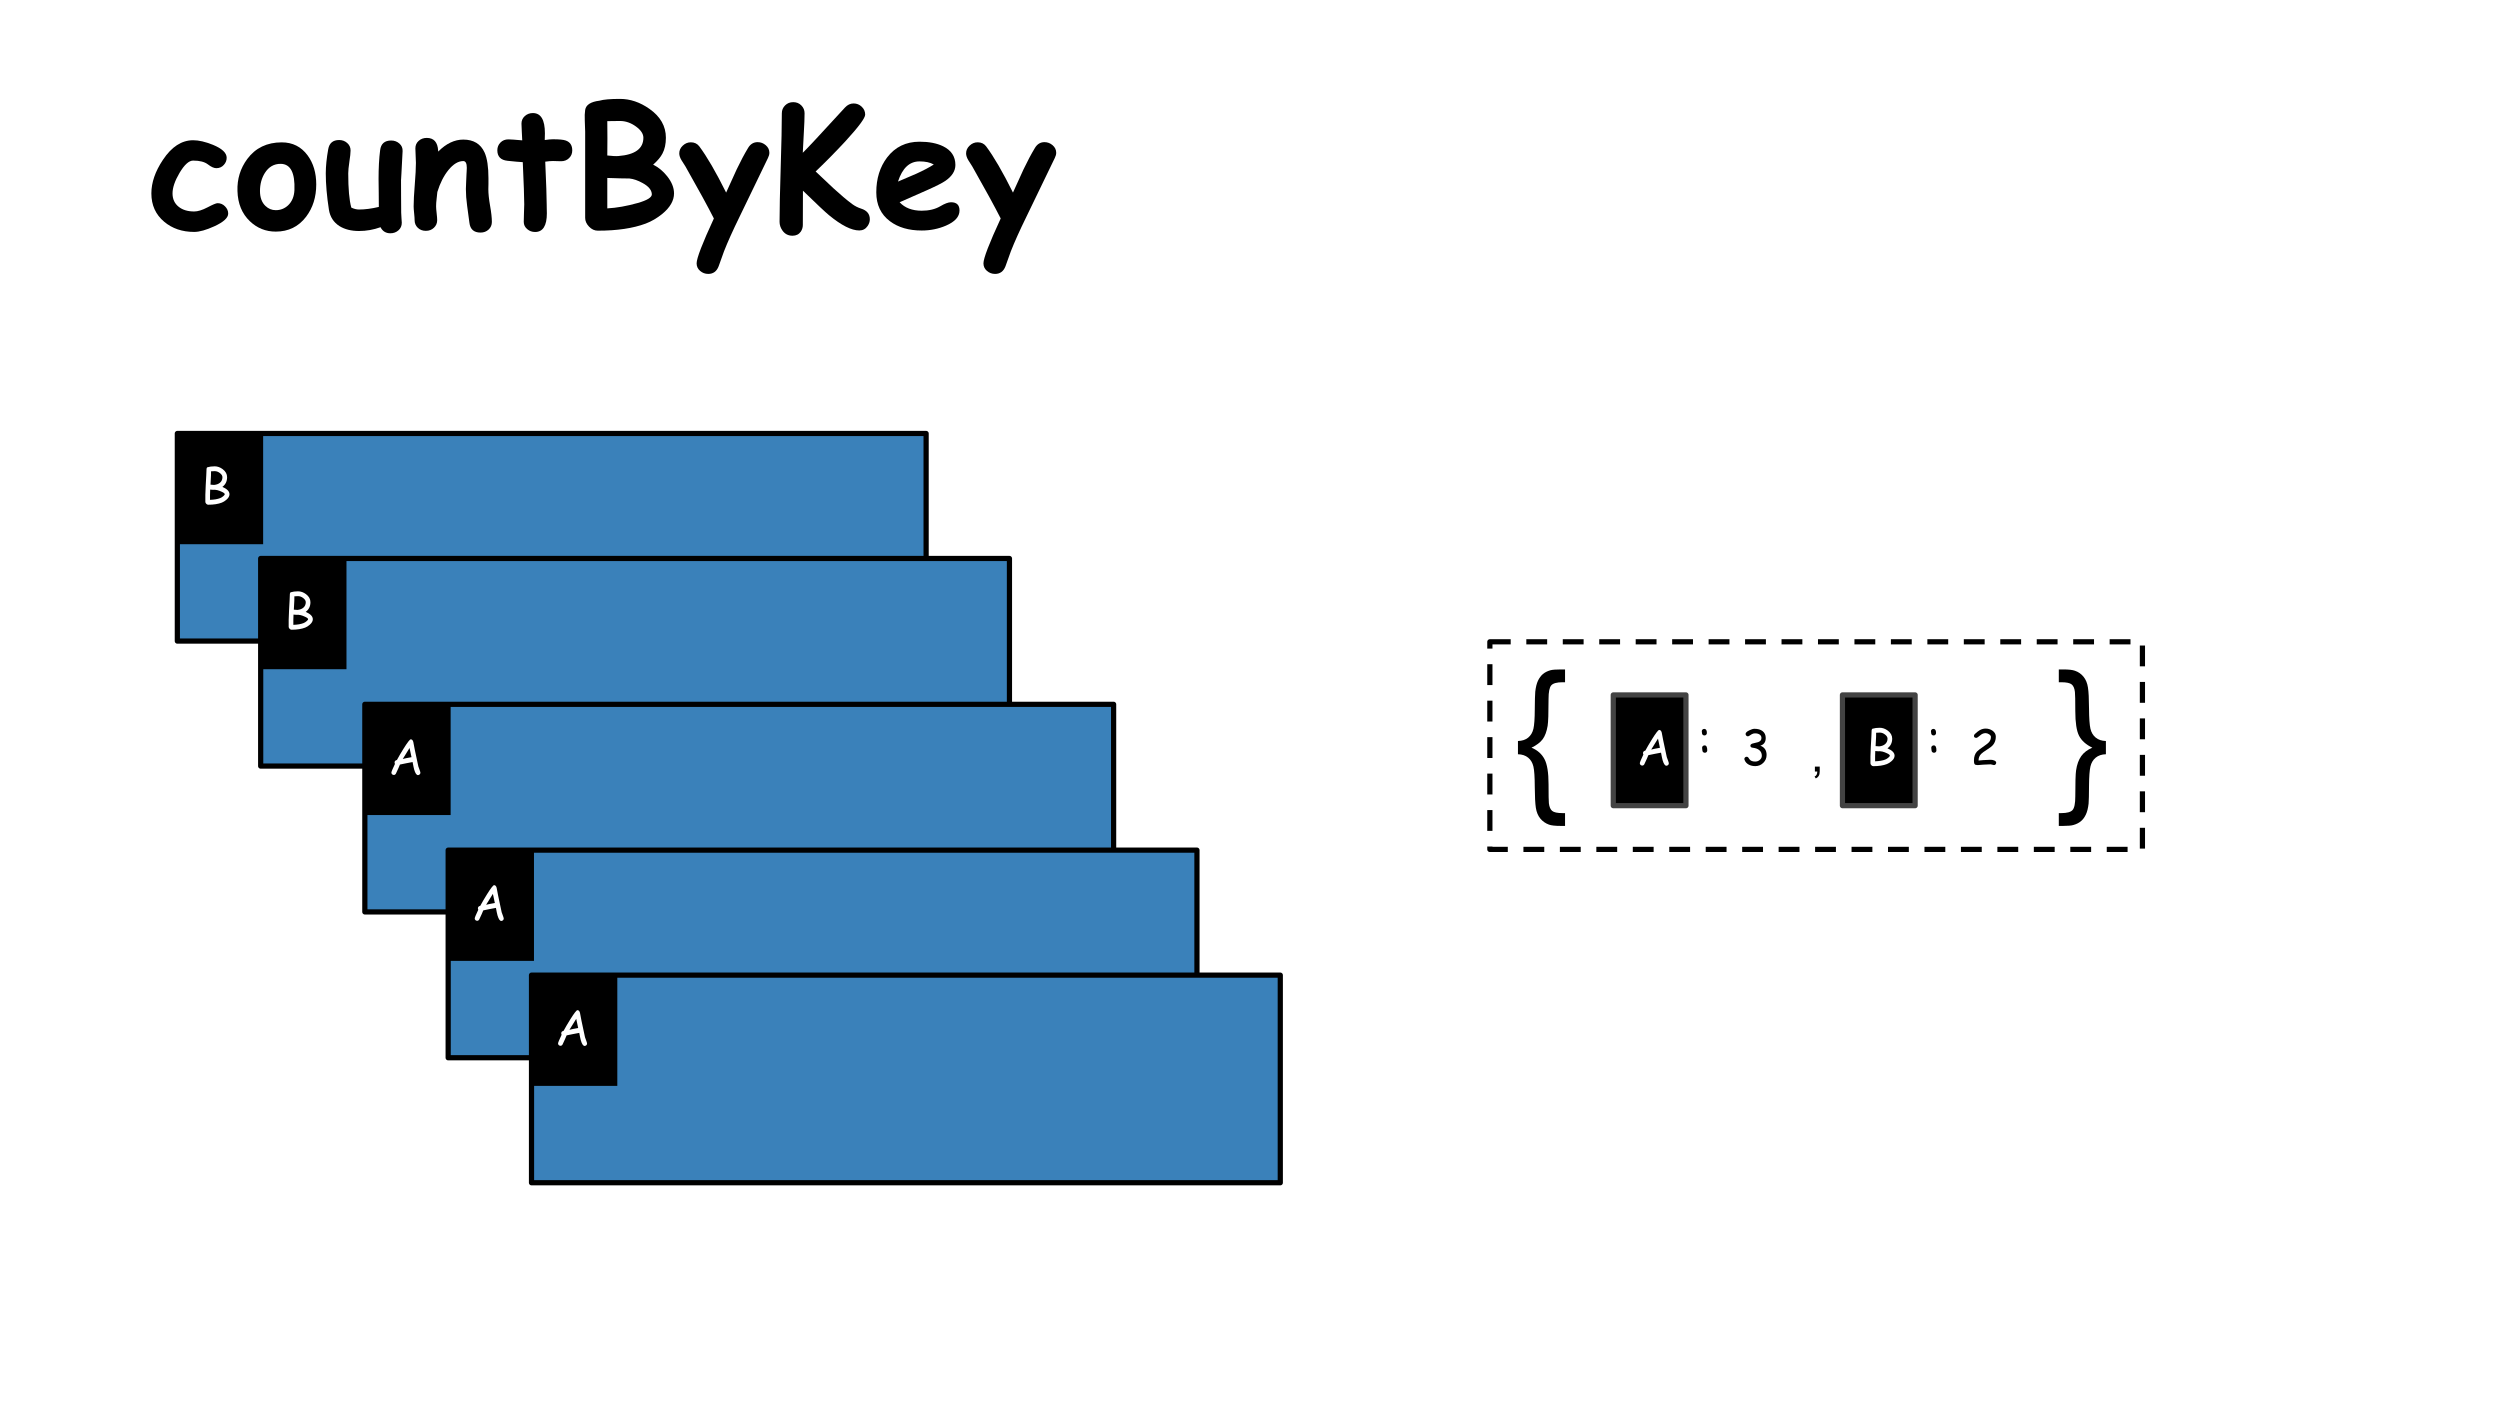
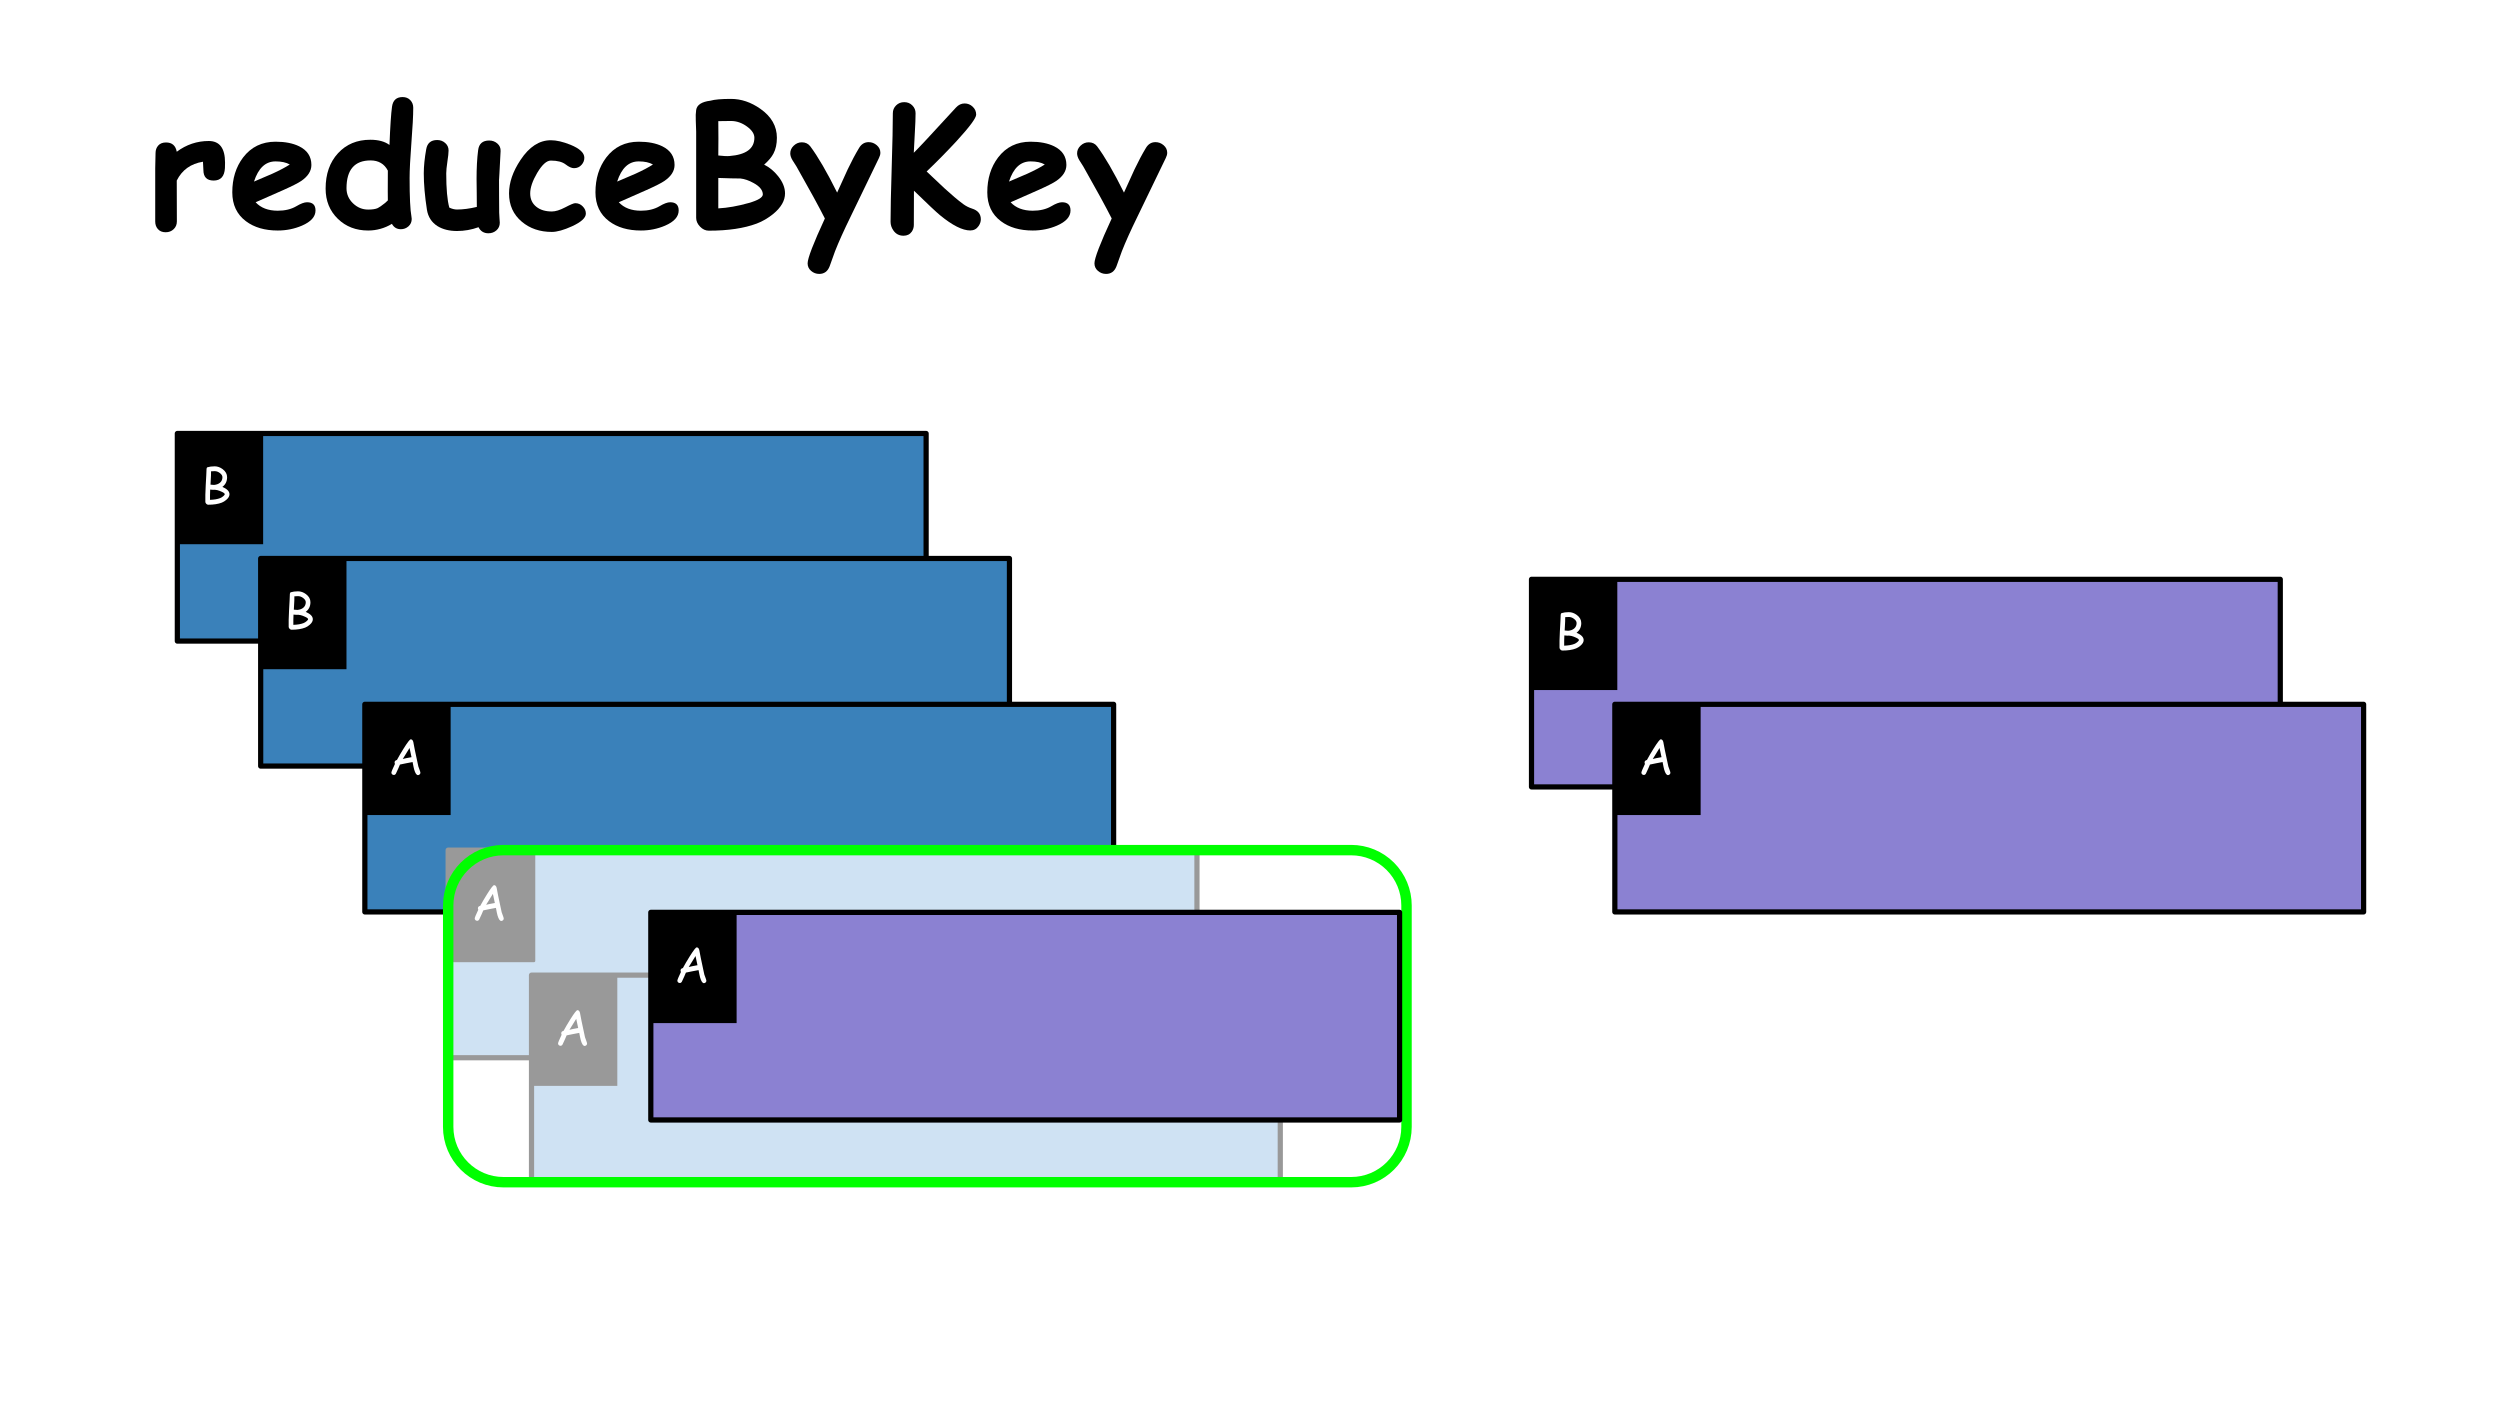
<svg xmlns="http://www.w3.org/2000/svg" xmlns:xlink="http://www.w3.org/1999/xlink" width="720pt" height="405pt" viewBox="0 0 720 405" version="1.1">
  <defs>
    <g>
      <symbol overflow="visible" id="glyph0-0">
        <path style="stroke:none;" d="M 3 0 L 3 -38.391 L 21 -38.391 L 21 0 Z M 6 -3 L 18 -3 L 18 -35.391 L 6 -35.391 Z M 6 -3 " />
      </symbol>
      <symbol overflow="visible" id="glyph0-1">
-         <path style="stroke:none;" d="M 13.172 1.484 C 9.734 1.484 6.852 0.504 4.531 -1.453 C 2.07 -3.516 0.844 -6.234 0.844 -9.609 C 0.844 -12.723 1.945 -15.938 4.156 -19.25 C 6.656 -23.031 9.562 -24.922 12.875 -24.922 C 14.5 -24.922 16.395 -24.484 18.562 -23.609 C 21.207 -22.523 22.531 -21.281 22.531 -19.875 C 22.531 -19.113 22.266 -18.438 21.734 -17.844 C 21.172 -17.195 20.441 -16.875 19.547 -16.875 C 18.879 -16.875 18.07 -17.238 17.125 -17.969 C 16.176 -18.695 14.758 -19.062 12.875 -19.062 C 11.664 -19.062 10.359 -17.879 8.953 -15.516 C 7.609 -13.234 6.938 -11.266 6.938 -9.609 C 6.938 -7.973 7.531 -6.688 8.719 -5.75 C 9.844 -4.852 11.328 -4.406 13.172 -4.406 C 14.223 -4.406 15.504 -4.801 17.016 -5.594 C 18.535 -6.395 19.5 -6.797 19.906 -6.797 C 20.75 -6.797 21.469 -6.488 22.062 -5.875 C 22.664 -5.27 22.969 -4.578 22.969 -3.797 C 22.969 -2.578 21.641 -1.359 18.984 -0.141 C 16.609 0.941 14.672 1.484 13.172 1.484 Z M 13.172 1.484 " />
+         <path style="stroke:none;" d="M 22.031 -16.906 C 21.895 -14.508 20.812 -13.312 18.781 -13.312 C 16.812 -13.312 15.828 -14.328 15.828 -16.359 L 15.703 -18.734 C 12.191 -18.172 9.676 -16.363 8.156 -13.312 L 8.188 -1.531 C 8.188 -0.633 7.879 0.102 7.266 0.688 C 6.66 1.281 5.891 1.578 4.953 1.578 C 3.984 1.578 3.234 1.266 2.703 0.641 C 2.203 0.066 1.953 -0.656 1.953 -1.531 L 1.953 -16.875 C 1.953 -17.363 1.969 -18.086 2 -19.047 C 2.031 -20.004 2.047 -20.727 2.047 -21.219 C 2.047 -22.094 2.305 -22.82 2.828 -23.406 C 3.348 -23.988 4.094 -24.281 5.062 -24.281 C 6.801 -24.281 7.832 -23.391 8.156 -21.609 C 10.926 -23.672 14 -24.703 17.375 -24.703 C 20.5 -24.703 22.062 -22.625 22.062 -18.469 C 22.062 -17.676 22.051 -17.156 22.031 -16.906 Z M 22.031 -16.906 " />
      </symbol>
      <symbol overflow="visible" id="glyph0-2">
-         <path style="stroke:none;" d="M 12.047 1.391 C 9.16 1.391 6.676 0.395 4.594 -1.594 C 2.312 -3.77 1.117 -6.672 1.016 -10.297 C 0.898 -13.742 1.844 -16.82 3.844 -19.531 C 6.219 -22.719 9.523 -24.312 13.766 -24.312 C 16.891 -24.312 19.375 -23.062 21.219 -20.562 C 22.875 -18.312 23.703 -15.52 23.703 -12.188 C 23.703 -8.562 22.734 -5.469 20.797 -2.906 C 18.617 -0.039 15.703 1.391 12.047 1.391 Z M 13.453 -18.125 C 11.535 -18.133 10.02 -17.258 8.906 -15.5 C 7.969 -14.008 7.5 -12.273 7.5 -10.297 C 7.5 -8.422 8.031 -6.984 9.094 -5.984 C 9.938 -5.18 10.922 -4.781 12.047 -4.781 C 13.41 -4.781 14.594 -5.242 15.594 -6.172 C 16.727 -7.242 17.336 -8.703 17.422 -10.547 C 17.617 -15.578 16.297 -18.102 13.453 -18.125 Z M 13.453 -18.125 " />
+         <path style="stroke:none;" d="M 14.203 1.078 C 10.473 1.078 7.422 0.188 5.047 -1.594 C 2.422 -3.562 1.109 -6.336 1.109 -9.922 C 1.109 -13.867 2.145 -17.211 4.219 -19.953 C 6.531 -22.984 9.648 -24.5 13.578 -24.5 C 16.297 -24.5 18.551 -24.062 20.344 -23.188 C 22.707 -22.031 23.891 -20.234 23.891 -17.797 C 23.891 -16.078 22.926 -14.551 21 -13.219 C 20.125 -12.613 18.367 -11.723 15.734 -10.547 L 7.828 -7.062 C 8.578 -6.25 9.484 -5.641 10.547 -5.234 C 11.609 -4.828 12.828 -4.625 14.203 -4.625 C 16.297 -4.625 18.07 -5.051 19.531 -5.906 C 20.82 -6.676 21.859 -7.062 22.641 -7.062 C 24.266 -7.062 25.078 -6.27 25.078 -4.688 C 25.078 -2.906 23.773 -1.453 21.172 -0.328 C 18.984 0.609 16.66 1.078 14.203 1.078 Z M 13.578 -18.828 C 12.117 -18.828 10.875 -18.344 9.844 -17.375 C 8.812 -16.406 7.984 -14.953 7.359 -13.016 C 9.129 -13.773 10.891 -14.531 12.641 -15.281 C 14.742 -16.238 16.422 -17.125 17.672 -17.938 C 16.629 -18.531 15.266 -18.828 13.578 -18.828 Z M 13.578 -18.828 " />
      </symbol>
      <symbol overflow="visible" id="glyph0-3">
+         <path style="stroke:none;" d="M 19.547 -23.562 C 19.754 -28.883 20 -32.562 20.281 -34.594 C 20.539 -36.438 21.555 -37.359 23.328 -37.359 C 24.242 -37.359 24.984 -37.062 25.547 -36.469 C 26.109 -35.875 26.391 -35.148 26.391 -34.297 C 26.391 -32.023 26.211 -28.645 25.859 -24.156 C 25.516 -19.676 25.344 -16.305 25.344 -14.047 C 25.344 -8.516 25.52 -4.812 25.875 -2.938 C 25.926 -2.688 25.953 -2.457 25.953 -2.25 C 25.953 -1.395 25.641 -0.688 25.016 -0.125 C 24.391 0.426 23.66 0.703 22.828 0.703 C 21.672 0.703 20.812 0.188 20.25 -0.844 C 19.188 -0.195 18.082 0.281 16.938 0.594 C 15.801 0.914 14.625 1.078 13.406 1.078 C 9.906 1.078 7 -0.039 4.688 -2.281 C 2.332 -4.562 1.156 -7.469 1.156 -11 C 1.156 -15.195 2.344 -18.586 4.719 -21.172 C 7.094 -23.766 10.191 -25.062 14.016 -25.062 C 15.191 -25.062 16.238 -24.938 17.156 -24.688 C 18.082 -24.438 18.879 -24.062 19.547 -23.562 Z M 19.078 -16.172 C 18.566 -17.16 17.895 -17.895 17.062 -18.375 C 16.238 -18.863 15.254 -19.109 14.109 -19.109 C 11.797 -19.109 10.062 -18.438 8.906 -17.094 C 7.75 -15.758 7.172 -13.758 7.172 -11.094 C 7.172 -9.406 7.797 -7.957 9.047 -6.75 C 10.297 -5.551 11.75 -4.953 13.406 -4.953 C 14.613 -4.953 15.531 -5.094 16.156 -5.375 C 16.57 -5.562 17.289 -6.062 18.312 -6.875 C 18.57 -7.094 18.828 -7.332 19.078 -7.594 C 19.047 -8.344 19.047 -11.203 19.078 -16.172 Z M 19.078 -16.172 " />
+       </symbol>
+       <symbol overflow="visible" id="glyph0-4">
        <path style="stroke:none;" d="M 22.922 -13.547 C 22.922 -12.504 22.926 -10.926 22.938 -8.812 C 22.957 -6.707 22.969 -5.129 22.969 -4.078 C 22.969 -3.754 22.992 -3.266 23.047 -2.609 C 23.109 -1.961 23.141 -1.477 23.141 -1.156 C 23.141 -0.27 22.82 0.453 22.188 1.016 C 21.551 1.586 20.773 1.875 19.859 1.875 C 18.555 1.875 17.609 1.289 17.016 0.125 C 15.016 0.852 12.945 1.219 10.812 1.219 C 8.594 1.219 6.723 0.75 5.203 -0.188 C 3.504 -1.27 2.488 -2.844 2.156 -4.906 C 1.551 -8.812 1.25 -12.301 1.25 -15.375 C 1.25 -17.406 1.484 -19.727 1.953 -22.344 C 2.266 -24.102 3.316 -24.984 5.109 -24.984 C 6.016 -24.984 6.785 -24.695 7.422 -24.125 C 8.066 -23.562 8.391 -22.844 8.391 -21.969 C 8.391 -21.281 8.273 -20.203 8.047 -18.734 C 7.828 -17.266 7.719 -16.145 7.719 -15.375 C 7.719 -13.176 7.789 -11.25 7.938 -9.594 C 8.082 -7.945 8.305 -6.586 8.609 -5.516 C 8.992 -5.336 9.367 -5.203 9.734 -5.109 C 10.109 -5.016 10.469 -4.969 10.812 -4.969 C 12.539 -4.969 14.445 -5.219 16.531 -5.719 C 16.531 -6.926 16.52 -8.297 16.5 -9.828 C 16.469 -11.648 16.453 -12.961 16.453 -13.766 C 16.453 -16.961 16.602 -19.727 16.906 -22.062 C 17.133 -23.914 18.195 -24.844 20.094 -24.844 C 21.008 -24.844 21.797 -24.551 22.453 -23.969 C 23.109 -23.395 23.414 -22.672 23.375 -21.797 C 23.07 -15.848 22.922 -13.098 22.922 -13.547 Z M 22.922 -13.547 " />
      </symbol>
-       <symbol overflow="visible" id="glyph0-4">
-         <path style="stroke:none;" d="M 20.859 1.672 C 18.941 1.672 17.875 0.723 17.656 -1.172 C 17.438 -2.785 17.219 -4.406 17 -6.031 C 16.758 -7.75 16.641 -9.363 16.641 -10.875 C 16.641 -11.281 16.664 -11.973 16.719 -12.953 C 16.781 -13.941 16.812 -14.641 16.812 -15.047 C 16.812 -15.16 16.828 -15.438 16.859 -15.875 C 16.891 -16.32 16.906 -16.688 16.906 -16.969 C 16.906 -18.27 16.566 -18.922 15.891 -18.922 C 14.453 -18.922 13.039 -18.078 11.656 -16.391 C 10.281 -14.711 9.203 -12.586 8.422 -10.016 C 8.391 -9.492 8.316 -8.805 8.203 -7.953 C 8.109 -7.242 8.062 -6.555 8.062 -5.891 C 8.062 -5.453 8.113 -4.789 8.219 -3.906 C 8.32 -3.02 8.375 -2.359 8.375 -1.922 C 8.375 -1.035 8.062 -0.301 7.438 0.281 C 6.82 0.875 6.047 1.172 5.109 1.172 C 4.172 1.172 3.395 0.875 2.781 0.281 C 2.176 -0.301 1.875 -1.035 1.875 -1.922 C 1.875 -2.359 1.828 -3.02 1.734 -3.906 C 1.641 -4.789 1.594 -5.453 1.594 -5.891 C 1.594 -7.391 1.703 -9.473 1.922 -12.141 C 2.141 -14.816 2.25 -16.906 2.25 -18.406 C 2.25 -18.875 2.223 -19.57 2.172 -20.5 C 2.117 -21.426 2.094 -22.117 2.094 -22.578 C 2.094 -23.453 2.406 -24.172 3.031 -24.734 C 3.664 -25.305 4.445 -25.594 5.375 -25.594 C 7.414 -25.594 8.508 -24.367 8.656 -21.922 L 8.672 -21.656 C 10.953 -23.957 13.359 -25.109 15.891 -25.109 C 18.848 -25.109 20.891 -23.875 22.016 -21.406 C 22.766 -19.75 23.141 -17.27 23.141 -13.969 L 23.141 -12.312 C 23.117 -11.594 23.109 -11.082 23.109 -10.781 C 23.109 -9.562 23.273 -7.988 23.609 -6.062 C 23.953 -4.145 24.125 -2.586 24.125 -1.391 C 24.125 -0.516 23.812 0.211 23.188 0.797 C 22.562 1.379 21.785 1.672 20.859 1.672 Z M 20.859 1.672 " />
-       </symbol>
      <symbol overflow="visible" id="glyph0-5">
-         <path style="stroke:none;" d="M 18.938 -18.875 C 18.613 -18.875 18.227 -18.883 17.781 -18.906 C 17.332 -18.926 16.945 -18.938 16.625 -18.938 C 15.977 -18.938 15.234 -18.875 14.391 -18.75 C 14.672 -12.438 14.812 -8.312 14.812 -6.375 C 14.812 -6.176 14.816 -5.797 14.828 -5.234 C 14.848 -4.68 14.859 -4.234 14.859 -3.891 C 14.859 -0.297 13.727 1.5 11.469 1.5 C 10.602 1.5 9.859 1.234 9.234 0.703 C 8.547 0.141 8.203 -0.562 8.203 -1.406 C 8.203 -1.969 8.223 -2.812 8.266 -3.938 C 8.316 -5.062 8.344 -5.906 8.344 -6.469 C 8.344 -8.363 8.203 -12.41 7.922 -18.609 C 6.953 -18.66 5.488 -18.789 3.531 -19 C 1.57 -19.207 0.594 -20.219 0.594 -22.031 C 0.594 -22.906 0.891 -23.645 1.484 -24.25 C 2.078 -24.863 2.844 -25.172 3.781 -25.172 C 4.352 -25.172 5.68 -25.078 7.766 -24.891 C 7.742 -25.391 7.703 -26.219 7.641 -27.375 C 7.578 -28.375 7.547 -29.148 7.547 -29.703 C 7.547 -30.578 7.863 -31.301 8.5 -31.875 C 9.145 -32.457 9.922 -32.75 10.828 -32.75 C 13.141 -32.75 14.297 -30.801 14.297 -26.906 L 14.25 -24.984 C 15.219 -25.129 16.008 -25.203 16.625 -25.203 C 18.414 -25.203 19.641 -25.082 20.297 -24.844 C 21.547 -24.406 22.172 -23.453 22.172 -21.984 C 22.172 -21.098 21.863 -20.359 21.25 -19.766 C 20.645 -19.172 19.875 -18.875 18.938 -18.875 Z M 18.938 -18.875 " />
+         <path style="stroke:none;" d="M 13.172 1.484 C 9.734 1.484 6.852 0.504 4.531 -1.453 C 2.07 -3.516 0.844 -6.234 0.844 -9.609 C 0.844 -12.723 1.945 -15.938 4.156 -19.25 C 6.656 -23.031 9.562 -24.922 12.875 -24.922 C 14.5 -24.922 16.395 -24.484 18.562 -23.609 C 21.207 -22.523 22.531 -21.281 22.531 -19.875 C 22.531 -19.113 22.266 -18.438 21.734 -17.844 C 21.172 -17.195 20.441 -16.875 19.547 -16.875 C 18.879 -16.875 18.07 -17.238 17.125 -17.969 C 16.176 -18.695 14.758 -19.062 12.875 -19.062 C 11.664 -19.062 10.359 -17.879 8.953 -15.516 C 7.609 -13.234 6.938 -11.266 6.938 -9.609 C 6.938 -7.973 7.531 -6.688 8.719 -5.75 C 9.844 -4.852 11.328 -4.406 13.172 -4.406 C 14.223 -4.406 15.504 -4.801 17.016 -5.594 C 18.535 -6.395 19.5 -6.797 19.906 -6.797 C 20.75 -6.797 21.469 -6.488 22.062 -5.875 C 22.664 -5.27 22.969 -4.578 22.969 -3.797 C 22.969 -2.578 21.641 -1.359 18.984 -0.141 C 16.609 0.941 14.672 1.484 13.172 1.484 Z M 13.172 1.484 " />
      </symbol>
      <symbol overflow="visible" id="glyph0-6">
        <path style="stroke:none;" d="M 20.719 -0.922 C 17.082 0.441 12.484 1.125 6.922 1.125 C 5.984 1.125 5.141 0.734 4.391 -0.047 C 3.648 -0.828 3.281 -1.664 3.281 -2.562 L 3.281 -27.406 C 3.238 -28.469 3.203 -29.531 3.172 -30.594 C 3.117 -31.789 3.156 -32.805 3.281 -33.641 C 3.5 -35.109 4.867 -36 7.391 -36.312 C 8.578 -36.656 10.547 -36.828 13.297 -36.828 C 16.242 -36.828 19.07 -35.875 21.781 -33.969 C 24.945 -31.75 26.531 -28.973 26.531 -25.641 C 26.531 -23.848 26.203 -22.332 25.547 -21.094 C 25.035 -20.094 24.141 -19.023 22.859 -17.891 C 24.367 -17.148 25.711 -16.039 26.891 -14.562 C 28.211 -12.906 28.875 -11.254 28.875 -9.609 C 28.875 -7.535 27.742 -5.566 25.484 -3.703 C 23.961 -2.473 22.375 -1.547 20.719 -0.922 Z M 13.297 -30.469 C 11.273 -30.469 10.062 -30.453 9.656 -30.422 L 9.688 -25.453 L 9.656 -20.531 C 11.082 -20.363 12.156 -20.312 12.875 -20.375 C 17.656 -20.75 20.047 -22.504 20.047 -25.641 C 20.047 -26.754 19.344 -27.828 17.938 -28.859 C 16.477 -29.93 14.93 -30.469 13.297 -30.469 Z M 16.031 -13.906 C 14.613 -13.906 12.488 -13.957 9.656 -14.062 L 9.656 -5.297 C 12.344 -5.441 15.258 -5.957 18.406 -6.844 C 21.156 -7.625 22.516 -8.469 22.484 -9.375 C 22.43 -10.582 21.547 -11.656 19.828 -12.594 C 18.484 -13.344 17.219 -13.781 16.031 -13.906 Z M 16.031 -13.906 " />
      </symbol>
      <symbol overflow="visible" id="glyph0-7">
        <path style="stroke:none;" d="M 25.688 -19.812 C 23.988 -16.258 21.297 -10.688 17.609 -3.094 C 15.609 0.988 14.082 4.375 13.031 7.062 C 12.707 8.031 12.191 9.469 11.484 11.375 C 10.922 12.844 9.922 13.578 8.484 13.578 C 7.598 13.578 6.816 13.285 6.141 12.703 C 5.473 12.129 5.141 11.406 5.141 10.531 C 5.141 9.07 6.797 4.766 10.109 -2.391 C 8.391 -5.785 5.66 -10.781 1.922 -17.375 C 1.547 -17.969 1.164 -18.566 0.781 -19.172 C 0.352 -19.891 0.141 -20.547 0.141 -21.141 C 0.141 -21.984 0.473 -22.723 1.141 -23.359 C 1.816 -24.004 2.594 -24.328 3.469 -24.328 C 4.5 -24.328 5.305 -23.945 5.891 -23.188 C 8.109 -20.227 10.691 -15.781 13.641 -9.844 C 15.316 -13.551 16.332 -15.785 16.688 -16.547 C 17.801 -18.879 18.891 -20.926 19.953 -22.688 C 20.617 -23.812 21.539 -24.375 22.719 -24.375 C 23.594 -24.375 24.375 -24.078 25.062 -23.484 C 25.75 -22.891 26.094 -22.164 26.094 -21.312 C 26.094 -20.852 25.957 -20.352 25.688 -19.812 Z M 25.688 -19.812 " />
      </symbol>
      <symbol overflow="visible" id="glyph0-8">
        <path style="stroke:none;" d="M 9.266 -10.391 L 9.234 -0.516 C 9.234 0.172 9.039 0.805 8.656 1.391 C 8.102 2.18 7.305 2.578 6.266 2.578 C 5.023 2.578 4.055 2.078 3.359 1.078 C 2.805 0.297 2.531 -0.539 2.531 -1.438 C 2.531 -4.906 2.641 -10.113 2.859 -17.062 C 3.078 -24.02 3.188 -29.234 3.188 -32.703 C 3.188 -33.578 3.5 -34.328 4.125 -34.953 C 4.75 -35.578 5.531 -35.891 6.469 -35.891 C 7.406 -35.891 8.18 -35.578 8.797 -34.953 C 9.422 -34.328 9.734 -33.578 9.734 -32.703 C 9.734 -31.297 9.66 -29.395 9.516 -27 C 9.348 -24.219 9.25 -22.32 9.219 -21.312 C 10.312 -22.344 14.363 -26.688 21.375 -34.344 C 22.094 -35.125 22.922 -35.516 23.859 -35.516 C 24.754 -35.516 25.531 -35.203 26.188 -34.578 C 26.852 -33.953 27.188 -33.191 27.188 -32.297 C 27.188 -31.328 25.328 -28.812 21.609 -24.75 C 18.859 -21.77 15.961 -18.828 12.922 -15.922 C 14.617 -14.305 16.328 -12.695 18.047 -11.094 C 20.047 -9.25 21.844 -7.734 23.438 -6.547 C 24.238 -5.961 25.098 -5.523 26.016 -5.234 C 27.691 -4.703 28.531 -3.676 28.531 -2.156 C 28.531 -1.488 28.316 -0.844 27.891 -0.219 C 27.316 0.633 26.516 1.062 25.484 1.062 C 23.242 1.062 20.344 -0.398 16.781 -3.328 C 15.719 -4.203 13.211 -6.555 9.266 -10.391 Z M 9.266 -10.391 " />
      </symbol>
-       <symbol overflow="visible" id="glyph0-9">
-         <path style="stroke:none;" d="M 14.203 1.078 C 10.473 1.078 7.422 0.188 5.047 -1.594 C 2.422 -3.562 1.109 -6.336 1.109 -9.922 C 1.109 -13.867 2.145 -17.211 4.219 -19.953 C 6.531 -22.984 9.648 -24.5 13.578 -24.5 C 16.297 -24.5 18.551 -24.062 20.344 -23.188 C 22.707 -22.031 23.891 -20.234 23.891 -17.797 C 23.891 -16.078 22.926 -14.551 21 -13.219 C 20.125 -12.613 18.367 -11.723 15.734 -10.547 L 7.828 -7.062 C 8.578 -6.25 9.484 -5.641 10.547 -5.234 C 11.609 -4.828 12.828 -4.625 14.203 -4.625 C 16.297 -4.625 18.07 -5.051 19.531 -5.906 C 20.82 -6.676 21.859 -7.062 22.641 -7.062 C 24.266 -7.062 25.078 -6.27 25.078 -4.688 C 25.078 -2.906 23.773 -1.453 21.172 -0.328 C 18.984 0.609 16.66 1.078 14.203 1.078 Z M 13.578 -18.828 C 12.117 -18.828 10.875 -18.344 9.844 -17.375 C 8.812 -16.406 7.984 -14.953 7.359 -13.016 C 9.129 -13.773 10.891 -14.531 12.641 -15.281 C 14.742 -16.238 16.422 -17.125 17.672 -17.938 C 16.629 -18.531 15.266 -18.828 13.578 -18.828 Z M 13.578 -18.828 " />
-       </symbol>
      <symbol overflow="visible" id="glyph1-0">
        <path style="stroke:none;" d="M 0.875 0 L 0.875 -11.203 L 6.125 -11.203 L 6.125 0 Z M 1.75 -0.875 L 5.25 -0.875 L 5.25 -10.328 L 1.75 -10.328 Z M 1.75 -0.875 " />
      </symbol>
      <symbol overflow="visible" id="glyph1-1">
        <path style="stroke:none;" d="M 6.062 -0.281 C 5.031 0.125 3.719 0.328 2.125 0.328 C 1.926 0.328 1.738 0.234 1.562 0.047 C 1.395 -0.129 1.312 -0.316 1.312 -0.516 L 1.312 -2.516 C 1.312 -3.16 1.348 -4.086 1.422 -5.297 C 1.516 -6.598 1.566 -7.539 1.578 -8.125 C 1.578 -8.539 1.602 -9.164 1.656 -10 C 1.688 -10.227 1.758 -10.379 1.875 -10.453 C 2.5 -10.641 3.207 -10.734 4 -10.734 C 4.801 -10.734 5.566 -10.461 6.297 -9.922 C 7.148 -9.285 7.578 -8.508 7.578 -7.594 C 7.578 -6.414 7.125 -5.488 6.219 -4.812 C 6.895 -4.52 7.406 -4.195 7.75 -3.844 C 8.094 -3.488 8.266 -3.102 8.266 -2.688 C 8.266 -2.133 7.961 -1.602 7.359 -1.094 C 6.941 -0.727 6.508 -0.457 6.062 -0.281 Z M 4 -9.344 C 3.5 -9.344 3.148 -9.328 2.953 -9.297 L 2.938 -8.094 L 2.797 -5.453 C 3.441 -5.398 3.785 -5.375 3.828 -5.375 C 4.523 -5.438 5.094 -5.648 5.531 -6.016 C 6 -6.422 6.234 -6.945 6.234 -7.594 C 6.234 -8.02 5.992 -8.414 5.516 -8.781 C 5.035 -9.156 4.531 -9.344 4 -9.344 Z M 4.766 -3.875 L 4.031 -3.984 C 3.969 -3.984 3.875 -3.977 3.75 -3.969 C 3.633 -3.969 3.547 -3.969 3.484 -3.969 C 3.242 -3.969 2.984 -3.988 2.703 -4.031 C 2.672 -3.457 2.656 -2.941 2.656 -2.484 L 2.656 -1.078 C 3.852 -1.117 4.828 -1.285 5.578 -1.578 C 5.898 -1.703 6.207 -1.895 6.5 -2.156 C 6.77 -2.395 6.906 -2.57 6.906 -2.688 C 6.906 -2.906 6.613 -3.145 6.031 -3.406 C 5.594 -3.613 5.172 -3.77 4.766 -3.875 Z M 4.766 -3.875 " />
      </symbol>
      <symbol overflow="visible" id="glyph1-2">
        <path style="stroke:none;" d="M 8.547 0.203 C 8.129 0.203 7.766 -0.332 7.453 -1.406 C 7.336 -1.82 7.188 -2.539 7 -3.562 C 6.539 -3.5 5.938 -3.383 5.188 -3.219 L 3.359 -2.844 C 3.129 -2.25 2.738 -1.375 2.188 -0.219 C 2.039 0.031 1.844 0.156 1.594 0.156 C 1.414 0.156 1.254 0.094 1.109 -0.031 C 0.961 -0.164 0.891 -0.332 0.891 -0.531 C 0.891 -0.75 1.234 -1.582 1.922 -3.031 C 1.848 -3.145 1.812 -3.281 1.812 -3.438 C 1.812 -3.812 2.035 -4.051 2.484 -4.156 C 3.004 -5.125 3.66 -6.242 4.453 -7.516 C 5.535 -9.242 6.207 -10.109 6.469 -10.109 C 6.82 -10.109 7.066 -9.859 7.203 -9.359 L 7.641 -7.062 L 8.656 -2.297 L 9.047 -1.219 C 9.18 -0.852 9.25 -0.609 9.25 -0.484 C 9.25 -0.285 9.176 -0.125 9.031 0 C 8.883 0.133 8.723 0.203 8.547 0.203 Z M 6.125 -7.609 L 4.172 -4.453 C 4.723 -4.598 5.562 -4.77 6.688 -4.969 Z M 6.125 -7.609 " />
      </symbol>
-       <symbol overflow="visible" id="glyph1-3">
-         <path style="stroke:none;" d="M 2.828 -1.547 C 2.828 -1.336 2.758 -1.164 2.625 -1.031 C 2.5 -0.906 2.332 -0.844 2.125 -0.844 C 1.914 -0.844 1.75 -0.91 1.625 -1.047 C 1.488 -1.172 1.422 -1.336 1.422 -1.547 C 1.422 -1.629 1.406 -1.754 1.375 -1.922 C 1.352 -2.086 1.344 -2.211 1.344 -2.297 C 1.344 -2.484 1.41 -2.641 1.547 -2.766 C 1.691 -2.898 1.863 -2.969 2.062 -2.969 C 2.57 -2.969 2.828 -2.492 2.828 -1.547 Z M 2.719 -6.531 C 2.719 -6.332 2.648 -6.164 2.516 -6.031 C 2.391 -5.895 2.223 -5.828 2.016 -5.828 C 1.805 -5.828 1.633 -5.895 1.5 -6.031 C 1.375 -6.164 1.312 -6.332 1.312 -6.531 C 1.312 -6.594 1.301 -6.676 1.281 -6.781 C 1.258 -6.895 1.25 -6.984 1.25 -7.047 C 1.25 -7.234 1.316 -7.391 1.453 -7.516 C 1.586 -7.648 1.758 -7.719 1.969 -7.719 C 2.469 -7.719 2.719 -7.32 2.719 -6.531 Z M 2.719 -6.531 " />
-       </symbol>
-       <symbol overflow="visible" id="glyph1-4">
-         <path style="stroke:none;" d="M 4.141 0.312 C 3.453 0.312 2.832 0.172 2.281 -0.109 C 1.664 -0.441 1.254 -0.91 1.047 -1.516 C 1.016 -1.598 1 -1.676 1 -1.75 C 1 -1.938 1.066 -2.086 1.203 -2.203 C 1.348 -2.328 1.508 -2.391 1.688 -2.391 C 1.875 -2.391 2.031 -2.305 2.156 -2.141 L 2.469 -1.672 C 2.633 -1.441 2.859 -1.27 3.141 -1.156 C 3.422 -1.051 3.754 -1 4.141 -1 C 4.629 -1 5.062 -1.156 5.438 -1.469 C 5.832 -1.789 6.031 -2.191 6.031 -2.672 C 6.031 -3.359 5.781 -3.906 5.281 -4.312 C 4.832 -4.664 4.238 -4.883 3.5 -4.969 C 2.988 -5.008 2.734 -5.211 2.734 -5.578 C 2.734 -5.848 2.938 -6.051 3.344 -6.188 L 4.969 -6.594 C 5.281 -6.707 5.516 -6.859 5.672 -7.047 C 5.836 -7.242 5.922 -7.484 5.922 -7.766 C 5.93 -8.172 5.781 -8.492 5.469 -8.734 C 5.133 -8.992 4.664 -9.125 4.062 -9.125 C 3.75 -9.125 3.445 -9.047 3.156 -8.891 L 2.391 -8.406 C 2.234 -8.312 2.113 -8.266 2.031 -8.266 C 1.844 -8.266 1.68 -8.332 1.547 -8.469 C 1.422 -8.613 1.359 -8.773 1.359 -8.953 C 1.359 -9.305 1.707 -9.648 2.406 -9.984 C 3.008 -10.285 3.508 -10.438 3.906 -10.438 C 4.883 -10.438 5.66 -10.219 6.234 -9.781 C 6.848 -9.312 7.156 -8.648 7.156 -7.797 C 7.156 -6.723 6.723 -6.016 5.859 -5.672 C 5.785 -5.641 5.695 -5.609 5.594 -5.578 C 6.195 -5.359 6.648 -5.023 6.953 -4.578 C 7.254 -4.129 7.406 -3.57 7.406 -2.906 C 7.406 -2.008 7.086 -1.25 6.453 -0.625 C 5.816 0 5.047 0.312 4.141 0.312 Z M 4.141 0.312 " />
-       </symbol>
-       <symbol overflow="visible" id="glyph1-5">
-         <path style="stroke:none;" d="M 6.891 0.016 C 6.773 0.016 6.613 -0.02 6.406 -0.094 C 6.195 -0.164 6.039 -0.203 5.938 -0.203 C 5.695 -0.203 5.344 -0.188 4.875 -0.156 C 4.414 -0.125 4.066 -0.109 3.828 -0.109 C 3.648 -0.109 3.383 -0.086 3.031 -0.047 C 2.688 -0.004 2.426 0.016 2.25 0.016 C 2.207 0.016 2.133 0.008 2.031 0 C 1.938 -0.02 1.863 -0.031 1.812 -0.031 C 1.5 -0.031 1.297 -0.188 1.203 -0.5 C 1.148 -0.656 1.125 -0.926 1.125 -1.312 C 1.125 -2.375 1.41 -3.227 1.984 -3.875 C 2.254 -4.176 2.969 -4.723 4.125 -5.516 C 4.781 -5.961 5.219 -6.312 5.438 -6.562 C 5.82 -7 6.016 -7.508 6.016 -8.094 C 6.016 -8.383 5.828 -8.645 5.453 -8.875 C 5.117 -9.082 4.797 -9.188 4.484 -9.188 C 4.055 -9.188 3.656 -9.066 3.281 -8.828 L 2.297 -8.062 C 2.109 -7.906 1.953 -7.828 1.828 -7.828 C 1.359 -7.828 1.125 -8.016 1.125 -8.391 C 1.125 -8.598 1.211 -8.781 1.391 -8.938 C 1.922 -9.438 2.383 -9.801 2.781 -10.031 C 3.332 -10.344 3.898 -10.5 4.484 -10.5 C 5.211 -10.5 5.867 -10.301 6.453 -9.906 C 7.098 -9.445 7.422 -8.863 7.422 -8.156 C 7.422 -7.695 7.352 -7.27 7.219 -6.875 C 7.094 -6.488 6.895 -6.129 6.625 -5.797 C 6.281 -5.391 5.703 -4.938 4.891 -4.438 C 4.035 -3.895 3.473 -3.484 3.203 -3.203 C 2.691 -2.68 2.441 -2.047 2.453 -1.297 L 3.859 -1.422 C 4.828 -1.484 5.52 -1.516 5.938 -1.516 C 6.281 -1.516 6.609 -1.453 6.922 -1.328 C 7.328 -1.172 7.531 -0.953 7.531 -0.672 C 7.531 -0.492 7.469 -0.332 7.344 -0.188 C 7.227 -0.051 7.078 0.016 6.891 0.016 Z M 6.891 0.016 " />
-       </symbol>
-       <symbol overflow="visible" id="glyph2-0">
-         <path style="stroke:none;" d="M 6 0 L 6 -30 L 30 -30 L 30 0 Z M 6.75 -0.75 L 29.25 -0.75 L 29.25 -29.25 L 6.75 -29.25 Z M 6.75 -0.75 " />
-       </symbol>
-       <symbol overflow="visible" id="glyph2-1">
-         <path style="stroke:none;" d="M 1.344 -14.344 C 2.539 -14.375 3.52 -14.695 4.281 -15.312 C 5.039 -15.938 5.547 -16.785 5.797 -17.859 C 6.047 -18.941 6.176 -20.785 6.188 -23.391 C 6.207 -26.004 6.254 -27.723 6.328 -28.547 C 6.473 -29.859 6.734 -30.91 7.109 -31.703 C 7.492 -32.504 7.969 -33.145 8.531 -33.625 C 9.094 -34.102 9.812 -34.469 10.688 -34.719 C 11.281 -34.875 12.25 -34.953 13.594 -34.953 L 14.906 -34.953 L 14.906 -31.266 L 14.188 -31.266 C 12.562 -31.266 11.484 -30.973 10.953 -30.391 C 10.422 -29.805 10.156 -28.5 10.156 -26.469 C 10.156 -22.375 10.066 -19.785 9.891 -18.703 C 9.609 -17.035 9.129 -15.75 8.453 -14.844 C 7.773 -13.938 6.707 -13.129 5.25 -12.422 C 6.969 -11.703 8.211 -10.602 8.984 -9.125 C 9.766 -7.656 10.156 -5.238 10.156 -1.875 C 10.156 1.176 10.188 2.988 10.25 3.562 C 10.375 4.625 10.688 5.363 11.188 5.781 C 11.695 6.207 12.695 6.422 14.188 6.422 L 14.906 6.422 L 14.906 10.109 L 13.594 10.109 C 12.062 10.109 10.953 9.984 10.266 9.734 C 9.266 9.367 8.438 8.785 7.781 7.984 C 7.125 7.18 6.695 6.16 6.5 4.922 C 6.312 3.691 6.207 1.672 6.188 -1.141 C 6.176 -3.961 6.047 -5.91 5.797 -6.984 C 5.547 -8.066 5.039 -8.922 4.281 -9.547 C 3.52 -10.172 2.539 -10.5 1.344 -10.531 Z M 1.344 -14.344 " />
-       </symbol>
-       <symbol overflow="visible" id="glyph2-2">
-         <path style="stroke:none;" d="M 14.672 -14.344 L 14.672 -10.531 C 13.473 -10.5 12.492 -10.172 11.734 -9.547 C 10.973 -8.922 10.469 -8.07 10.219 -7 C 9.969 -5.926 9.832 -4.082 9.812 -1.469 C 9.801 1.133 9.758 2.852 9.688 3.688 C 9.539 5.008 9.273 6.066 8.891 6.859 C 8.516 7.648 8.047 8.281 7.484 8.75 C 6.922 9.227 6.203 9.594 5.328 9.844 C 4.734 10.02 3.766 10.109 2.422 10.109 L 1.109 10.109 L 1.109 6.422 L 1.828 6.422 C 3.453 6.422 4.531 6.129 5.062 5.547 C 5.594 4.961 5.859 3.645 5.859 1.594 C 5.859 -2.312 5.93 -4.789 6.078 -5.844 C 6.328 -7.57 6.828 -8.957 7.578 -10 C 8.328 -11.039 9.391 -11.848 10.766 -12.422 C 8.961 -13.285 7.691 -14.422 6.953 -15.828 C 6.223 -17.242 5.859 -19.633 5.859 -23 C 5.859 -26.039 5.82 -27.859 5.75 -28.453 C 5.633 -29.504 5.32 -30.234 4.812 -30.641 C 4.312 -31.055 3.316 -31.266 1.828 -31.266 L 1.109 -31.266 L 1.109 -34.953 L 2.422 -34.953 C 3.953 -34.953 5.062 -34.828 5.75 -34.578 C 6.75 -34.234 7.578 -33.656 8.234 -32.844 C 8.891 -32.031 9.312 -31.004 9.5 -29.766 C 9.695 -28.535 9.801 -26.516 9.812 -23.703 C 9.832 -20.891 9.969 -18.945 10.219 -17.875 C 10.469 -16.801 10.973 -15.953 11.734 -15.328 C 12.492 -14.703 13.473 -14.375 14.672 -14.344 Z M 14.672 -14.344 " />
-       </symbol>
-       <symbol overflow="visible" id="glyph3-0">
-         <path style="stroke:none;" d="M 1.75 0 L 1.75 -8.75 L 8.75 -8.75 L 8.75 0 Z M 1.969 -0.219 L 8.531 -0.219 L 8.531 -8.531 L 1.969 -8.531 Z M 1.969 -0.219 " />
-       </symbol>
-       <symbol overflow="visible" id="glyph3-1">
-         <path style="stroke:none;" d="M 1.25 0 L 1.25 -1.406 L 2.641 -1.406 L 2.641 0 C 2.641 0.508 2.547 0.922 2.359 1.234 C 2.18 1.555 1.895 1.805 1.5 1.984 L 1.156 1.453 C 1.414 1.336 1.609 1.172 1.734 0.953 C 1.859 0.734 1.926 0.414 1.938 0 Z M 1.25 0 " />
-       </symbol>
    </g>
  </defs>
  <g id="surface228">
    <rect x="0" y="0" width="720" height="405" style="fill:rgb(100%,100%,100%);fill-opacity:1;stroke:none;" />
    <g style="fill:rgb(0%,0%,0%);fill-opacity:1;">
      <use xlink:href="#glyph0-1" x="42.75" y="65.311" />
-       <use xlink:href="#glyph0-2" x="67.374" y="65.311" />
-       <use xlink:href="#glyph0-3" x="92.574" y="65.311" />
-       <use xlink:href="#glyph0-4" x="117.534" y="65.311" />
-       <use xlink:href="#glyph0-5" x="142.638" y="65.311" />
-       <use xlink:href="#glyph0-6" x="165.246" y="65.311" />
-       <use xlink:href="#glyph0-7" x="195.486" y="65.311" />
-       <use xlink:href="#glyph0-8" x="221.982" y="65.311" />
-       <use xlink:href="#glyph0-9" x="251.262" y="65.311" />
-       <use xlink:href="#glyph0-7" x="278.094" y="65.311" />
+       <use xlink:href="#glyph0-2" x="65.79" y="65.311" />
+       <use xlink:href="#glyph0-3" x="92.622" y="65.311" />
+       <use xlink:href="#glyph0-4" x="120.798" y="65.311" />
+       <use xlink:href="#glyph0-5" x="145.758" y="65.311" />
+       <use xlink:href="#glyph0-2" x="170.382" y="65.311" />
+       <use xlink:href="#glyph0-6" x="197.214" y="65.311" />
+       <use xlink:href="#glyph0-7" x="227.454" y="65.311" />
+       <use xlink:href="#glyph0-8" x="253.95" y="65.311" />
+       <use xlink:href="#glyph0-2" x="283.23" y="65.311" />
+       <use xlink:href="#glyph0-7" x="310.062" y="65.311" />
    </g>
    <path style="fill-rule:nonzero;fill:rgb(22.745%,50.587%,72.94%);fill-opacity:1;stroke-width:762;stroke-linecap:butt;stroke-linejoin:round;stroke:rgb(0%,0%,0%);stroke-opacity:1;stroke-miterlimit:14.336;" d="M 25945.702 63420.623 L 135495.105 63420.623 L 135495.105 93793.466 L 25945.702 93793.466 Z M 25945.702 63420.623 " transform="matrix(0.0019685,0,0,0.0019685,0,0)" />
    <path style=" stroke:none;fill-rule:nonzero;fill:rgb(0%,0%,0%);fill-opacity:1;" d="M 51.078 124.844 L 75.785 124.844 L 75.785 156.734 L 51.078 156.734 Z M 51.078 124.844 " />
    <g style="fill:rgb(100%,100%,100%);fill-opacity:1;">
      <use xlink:href="#glyph1-1" x="57.827" y="145.034" />
+     </g>
+     <path style="fill-rule:nonzero;fill:rgb(54.509%,50.587%,82.352%);fill-opacity:1;stroke-width:762;stroke-linecap:butt;stroke-linejoin:round;stroke:rgb(0%,0%,0%);stroke-opacity:1;stroke-miterlimit:14.336;" d="M 224065.696 84756.622 L 333615.099 84756.622 L 333615.099 115129.465 L 224065.696 115129.465 Z M 224065.696 84756.622 " transform="matrix(0.0019685,0,0,0.0019685,0,0)" />
+     <path style=" stroke:none;fill-rule:nonzero;fill:rgb(0%,0%,0%);fill-opacity:1;" d="M 441.078 166.844 L 465.785 166.844 L 465.785 198.734 L 441.078 198.734 Z M 441.078 166.844 " />
+     <g style="fill:rgb(100%,100%,100%);fill-opacity:1;">
+       <use xlink:href="#glyph1-1" x="447.827" y="187.034" />
+     </g>
+     <path style="fill-rule:nonzero;fill:rgb(54.509%,50.587%,82.352%);fill-opacity:1;stroke-width:762;stroke-linecap:butt;stroke-linejoin:round;stroke:rgb(0%,0%,0%);stroke-opacity:1;stroke-miterlimit:14.336;" d="M 236257.696 103044.622 L 345807.098 103044.622 L 345807.098 133417.464 L 236257.696 133417.464 Z M 236257.696 103044.622 " transform="matrix(0.0019685,0,0,0.0019685,0,0)" />
+     <path style=" stroke:none;fill-rule:nonzero;fill:rgb(0%,0%,0%);fill-opacity:1;" d="M 465.078 202.844 L 489.785 202.844 L 489.785 234.734 L 465.078 234.734 Z M 465.078 202.844 " />
+     <g style="fill:rgb(100%,100%,100%);fill-opacity:1;">
+       <use xlink:href="#glyph1-2" x="471.827" y="223.034" />
    </g>
    <path style="fill-rule:nonzero;fill:rgb(22.745%,50.587%,72.94%);fill-opacity:1;stroke-width:762;stroke-linecap:butt;stroke-linejoin:round;stroke:rgb(0%,0%,0%);stroke-opacity:1;stroke-miterlimit:14.336;" d="M 38137.702 81708.622 L 147687.105 81708.622 L 147687.105 112081.465 L 38137.702 112081.465 Z M 38137.702 81708.622 " transform="matrix(0.0019685,0,0,0.0019685,0,0)" />
    <path style=" stroke:none;fill-rule:nonzero;fill:rgb(0%,0%,0%);fill-opacity:1;" d="M 75.078 160.844 L 99.785 160.844 L 99.785 192.734 L 75.078 192.734 Z M 75.078 160.844 " />
    <g style="fill:rgb(100%,100%,100%);fill-opacity:1;">
      <use xlink:href="#glyph1-1" x="81.827" y="181.034" />
    </g>
    <path style="fill-rule:nonzero;fill:rgb(22.745%,50.587%,72.94%);fill-opacity:1;stroke-width:762;stroke-linecap:butt;stroke-linejoin:round;stroke:rgb(0%,0%,0%);stroke-opacity:1;stroke-miterlimit:14.336;" d="M 53377.701 103044.622 L 162927.104 103044.622 L 162927.104 133417.464 L 53377.701 133417.464 Z M 53377.701 103044.622 " transform="matrix(0.0019685,0,0,0.0019685,0,0)" />
    <path style=" stroke:none;fill-rule:nonzero;fill:rgb(0%,0%,0%);fill-opacity:1;" d="M 105.078 202.844 L 129.785 202.844 L 129.785 234.734 L 105.078 234.734 Z M 105.078 202.844 " />
    <g style="fill:rgb(100%,100%,100%);fill-opacity:1;">
      <use xlink:href="#glyph1-2" x="111.827" y="223.034" />
    </g>
-     <path style="fill:none;stroke-width:762;stroke-linecap:butt;stroke-linejoin:round;stroke:rgb(0%,0%,0%);stroke-opacity:1;stroke-dasharray:3048,2286;stroke-miterlimit:14.336;" d="M 217973.665 93900.622 L 313445.912 93900.622 L 313445.912 124273.465 L 217973.665 124273.465 Z M 217973.665 93900.622 " transform="matrix(0.0019685,0,0,0.0019685,0,0)" />
-     <g style="fill:rgb(0%,0%,0%);fill-opacity:1;">
-       <use xlink:href="#glyph2-1" x="435.827" y="227.753" />
-     </g>
-     <g style="fill:rgb(0%,0%,0%);fill-opacity:1;">
-       <use xlink:href="#glyph2-2" x="591.827" y="227.753" />
-     </g>
-     <g style="fill:rgb(0%,0%,0%);fill-opacity:1;">
-       <use xlink:href="#glyph1-3" x="488.862" y="217.637" />
-     </g>
-     <path style="fill-rule:nonzero;fill:rgb(0%,0%,0%);fill-opacity:1;stroke-width:762;stroke-linecap:butt;stroke-linejoin:round;stroke:rgb(26.274%,26.274%,26.274%);stroke-opacity:1;stroke-miterlimit:14.336;" d="M 236029.492 101671.434 L 246661.773 101671.434 L 246661.773 117871.871 L 236029.492 117871.871 Z M 236029.492 101671.434 " transform="matrix(0.0019685,0,0,0.0019685,0,0)" />
-     <g style="fill:rgb(100%,100%,100%);fill-opacity:1;">
-       <use xlink:href="#glyph1-2" x="471.374" y="220.33" />
-     </g>
-     <g style="fill:rgb(0%,0%,0%);fill-opacity:1;">
-       <use xlink:href="#glyph1-3" x="554.862" y="217.637" />
-     </g>
-     <path style="fill-rule:nonzero;fill:rgb(0%,0%,0%);fill-opacity:1;stroke-width:762;stroke-linecap:butt;stroke-linejoin:round;stroke:rgb(26.274%,26.274%,26.274%);stroke-opacity:1;stroke-miterlimit:14.336;" d="M 269557.491 101671.434 L 280189.772 101671.434 L 280189.772 117871.871 L 269557.491 117871.871 Z M 269557.491 101671.434 " transform="matrix(0.0019685,0,0,0.0019685,0,0)" />
-     <g style="fill:rgb(100%,100%,100%);fill-opacity:1;">
-       <use xlink:href="#glyph1-1" x="537.374" y="220.33" />
-     </g>
-     <g style="fill:rgb(0%,0%,0%);fill-opacity:1;">
-       <use xlink:href="#glyph3-1" x="521.441" y="222.196" />
-     </g>
-     <path style="fill-rule:nonzero;fill:rgb(22.745%,50.587%,72.94%);fill-opacity:1;stroke-width:762;stroke-linecap:butt;stroke-linejoin:round;stroke:rgb(0%,0%,0%);stroke-opacity:1;stroke-miterlimit:14.336;" d="M 65569.701 124380.621 L 175119.104 124380.621 L 175119.104 154753.464 L 65569.701 154753.464 Z M 65569.701 124380.621 " transform="matrix(0.0019685,0,0,0.0019685,0,0)" />
-     <path style=" stroke:none;fill-rule:nonzero;fill:rgb(0%,0%,0%);fill-opacity:1;" d="M 129.078 244.844 L 153.785 244.844 L 153.785 276.734 L 129.078 276.734 Z M 129.078 244.844 " />
+     <path style="fill-rule:nonzero;fill:rgb(81.175%,88.626%,95.293%);fill-opacity:1;stroke-width:762;stroke-linecap:butt;stroke-linejoin:round;stroke:rgb(59.999%,59.999%,59.999%);stroke-opacity:1;stroke-miterlimit:14.336;" d="M 65569.701 124380.621 L 175119.104 124380.621 L 175119.104 154753.464 L 65569.701 154753.464 Z M 65569.701 124380.621 " transform="matrix(0.0019685,0,0,0.0019685,0,0)" />
+     <path style="fill-rule:nonzero;fill:rgb(59.999%,59.999%,59.999%);fill-opacity:1;stroke-width:381;stroke-linecap:butt;stroke-linejoin:round;stroke:rgb(59.999%,59.999%,59.999%);stroke-opacity:1;stroke-miterlimit:14.336;" d="M 65571.685 124380.621 L 78122.857 124380.621 L 78122.857 140581.058 L 65571.685 140581.058 Z M 65571.685 124380.621 " transform="matrix(0.0019685,0,0,0.0019685,0,0)" />
    <g style="fill:rgb(100%,100%,100%);fill-opacity:1;">
      <use xlink:href="#glyph1-2" x="135.827" y="265.034" />
    </g>
-     <path style="fill-rule:nonzero;fill:rgb(22.745%,50.587%,72.94%);fill-opacity:1;stroke-width:762;stroke-linecap:butt;stroke-linejoin:round;stroke:rgb(0%,0%,0%);stroke-opacity:1;stroke-miterlimit:14.336;" d="M 77761.701 142668.62 L 187311.103 142668.62 L 187311.103 173041.463 L 77761.701 173041.463 Z M 77761.701 142668.62 " transform="matrix(0.0019685,0,0,0.0019685,0,0)" />
-     <path style=" stroke:none;fill-rule:nonzero;fill:rgb(0%,0%,0%);fill-opacity:1;" d="M 153.078 280.844 L 177.785 280.844 L 177.785 312.734 L 153.078 312.734 Z M 153.078 280.844 " />
+     <path style="fill-rule:nonzero;fill:rgb(81.175%,88.626%,95.293%);fill-opacity:1;stroke-width:762;stroke-linecap:butt;stroke-linejoin:round;stroke:rgb(59.999%,59.999%,59.999%);stroke-opacity:1;stroke-miterlimit:14.336;" d="M 77761.701 142668.62 L 187311.103 142668.62 L 187311.103 173041.463 L 77761.701 173041.463 Z M 77761.701 142668.62 " transform="matrix(0.0019685,0,0,0.0019685,0,0)" />
+     <path style=" stroke:none;fill-rule:nonzero;fill:rgb(59.999%,59.999%,59.999%);fill-opacity:1;" d="M 153.078 280.844 L 177.785 280.844 L 177.785 312.734 L 153.078 312.734 Z M 153.078 280.844 " />
    <g style="fill:rgb(100%,100%,100%);fill-opacity:1;">
      <use xlink:href="#glyph1-2" x="159.827" y="301.034" />
    </g>
-     <g style="fill:rgb(0%,0%,0%);fill-opacity:1;">
-       <use xlink:href="#glyph1-4" x="501.374" y="220.33" />
-     </g>
-     <g style="fill:rgb(0%,0%,0%);fill-opacity:1;">
-       <use xlink:href="#glyph1-5" x="567.374" y="220.33" />
+     <path style="fill:none;stroke-width:1524;stroke-linecap:butt;stroke-linejoin:round;stroke:rgb(0%,100%,0%);stroke-opacity:1;stroke-miterlimit:14.336;" d="M 65571.685 132472.902 C 65571.685 128000.121 69197.138 124374.668 73669.92 124374.668 L 197681.447 124374.668 C 199828.54 124374.668 201888.322 125227.949 203406.368 126745.996 C 204926.4 128266.027 205779.681 130325.808 205779.681 132472.902 L 205779.681 164863.854 C 205779.681 169336.635 202154.228 172962.088 197681.447 172962.088 L 73669.92 172962.088 C 69197.138 172962.088 65571.685 169336.635 65571.685 164863.854 Z M 65571.685 132472.902 " transform="matrix(0.0019685,0,0,0.0019685,0,0)" />
+     <path style="fill-rule:nonzero;fill:rgb(54.509%,50.587%,82.352%);fill-opacity:1;stroke-width:762;stroke-linecap:butt;stroke-linejoin:round;stroke:rgb(0%,0%,0%);stroke-opacity:1;stroke-miterlimit:14.336;" d="M 95216.263 133482.949 L 204765.665 133482.949 L 204765.665 163855.792 L 95216.263 163855.792 Z M 95216.263 133482.949 " transform="matrix(0.0019685,0,0,0.0019685,0,0)" />
+     <path style=" stroke:none;fill-rule:nonzero;fill:rgb(0%,0%,0%);fill-opacity:1;" d="M 187.434 262.762 L 212.145 262.762 L 212.145 294.652 L 187.434 294.652 Z M 187.434 262.762 " />
+     <g style="fill:rgb(100%,100%,100%);fill-opacity:1;">
+       <use xlink:href="#glyph1-2" x="194.185" y="282.952" />
    </g>
  </g>
</svg>
